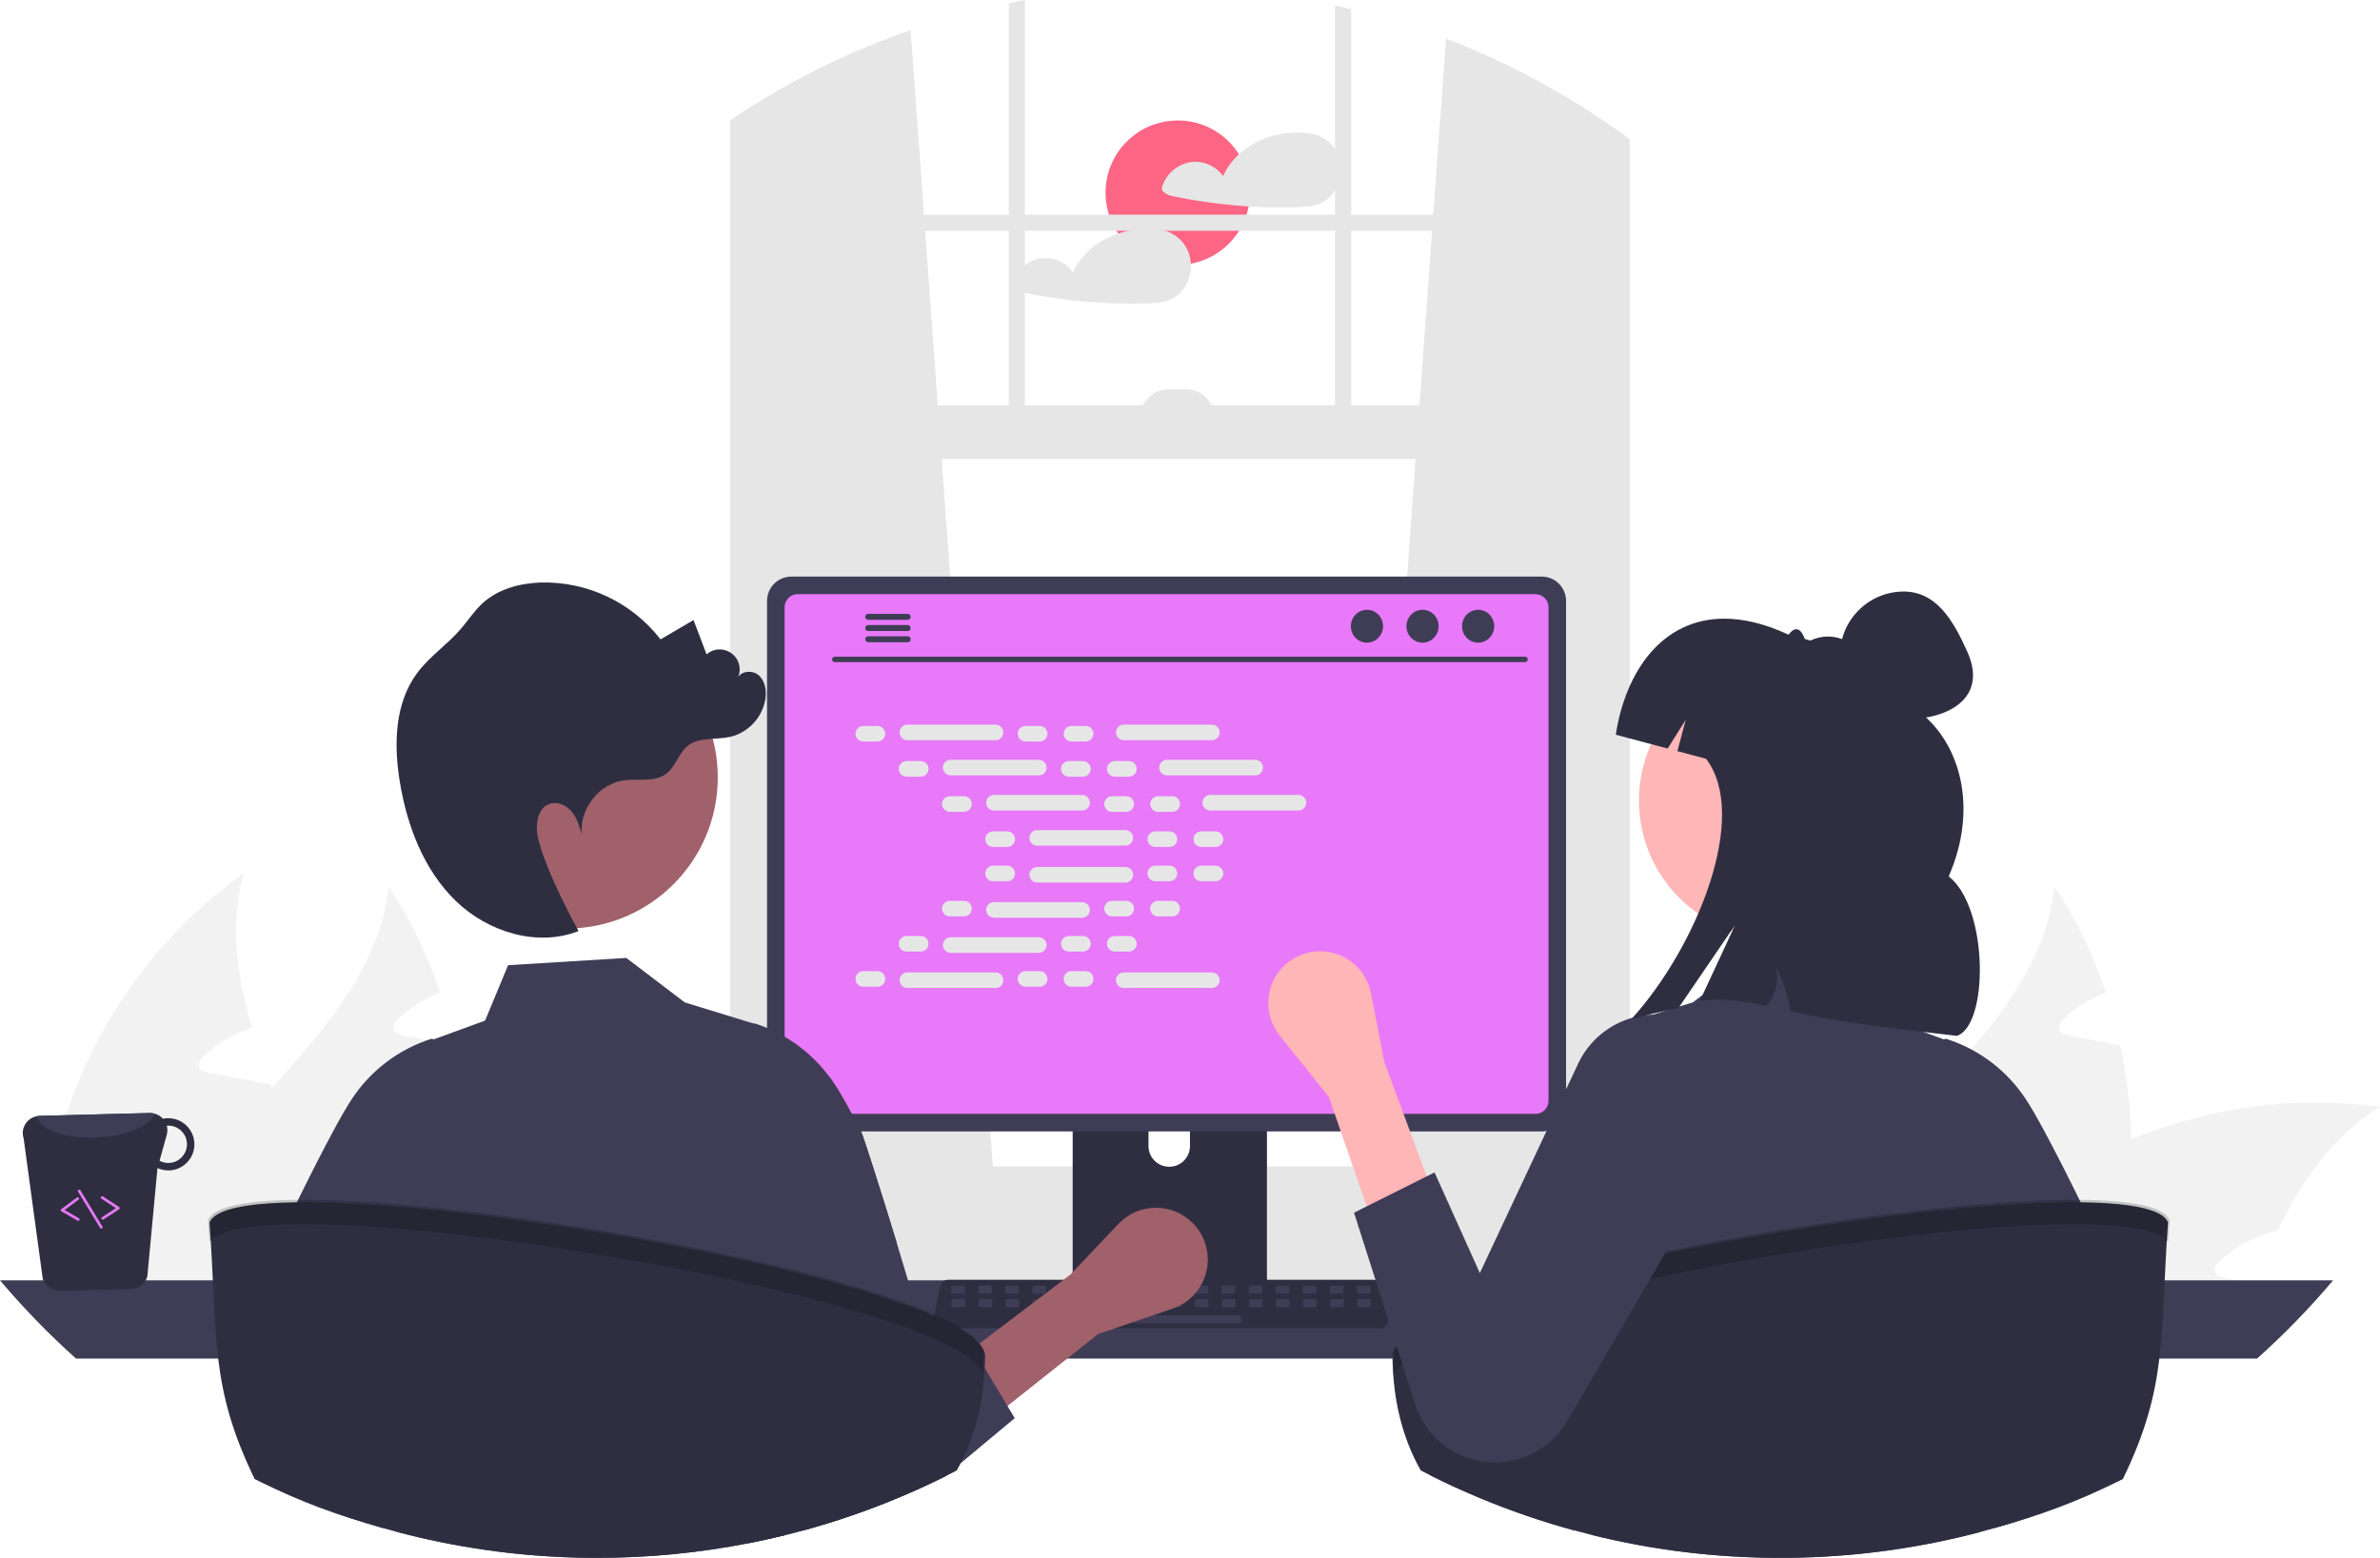
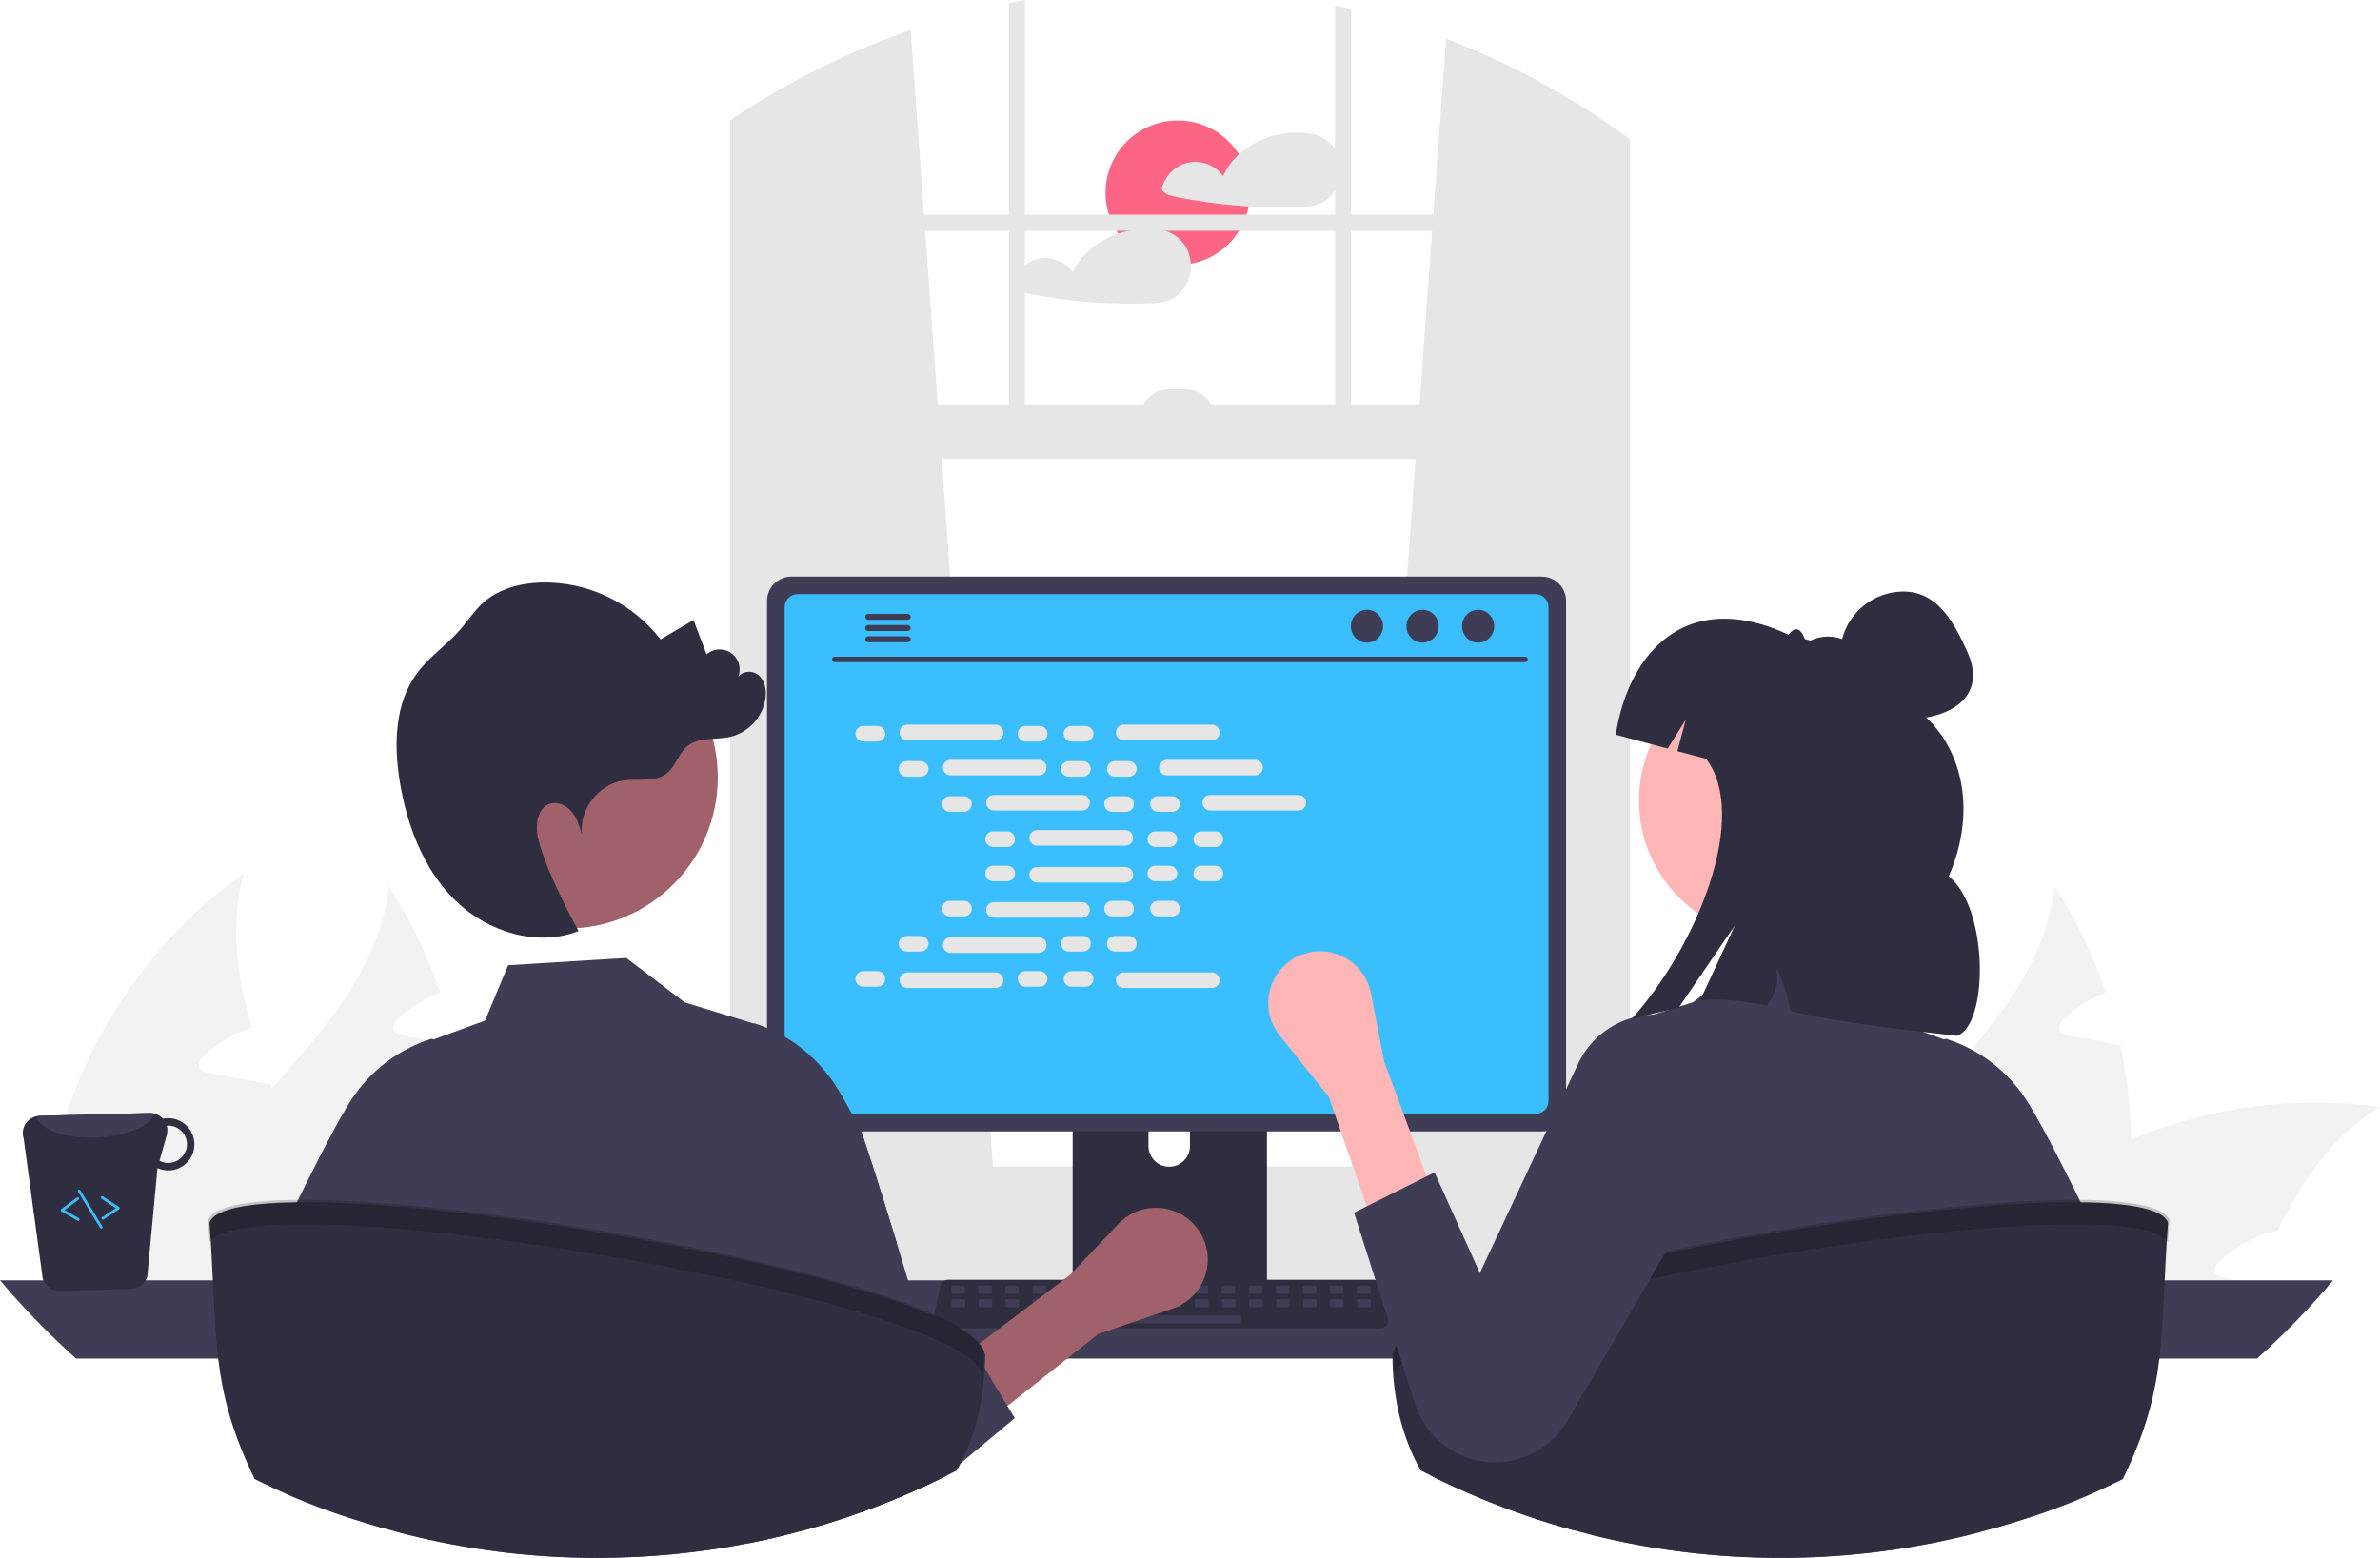
<svg xmlns="http://www.w3.org/2000/svg" data-name="Layer 1" width="880.16" height="576.272" viewBox="0 0 880.16 576.272">
  <circle cx="435.555" cy="71.266" r="26.701" fill="#fd6584" />
  <path d="M655.233,220.487a13.235,13.235,0,0,0-11.17-9.29,1.081,1.081,0,0,0-.18,0,1.418,1.418,0,0,0-.22-.05c-8.94-1.16-18.88,1.66-25.57,7.8a23.958,23.958,0,0,0-5.83,8.04,12.917,12.917,0,0,0-10.83-5.28,13.184,13.184,0,0,0-11.8,9.51,1.526,1.526,0,0,0,.69,1.69,6.673,6.673,0,0,0,2.79,1.42c2.21.47,4.44.9,6.67,1.29q6.54,1.14,13.15,1.85,4.365.465,8.75.74c6.04.38,12.11.47,18.16.28,3-.1,5.88-.2,8.62-1.52a12.798,12.798,0,0,0,4.95-4.31A14.548,14.548,0,0,0,655.233,220.487Z" transform="translate(-159.9199 -161.8639)" fill="#e6e6e6" />
  <path d="M600.303,259.387a13.652,13.652,0,0,0-.56-3.3,13.26,13.26,0,0,0-11.18-9.29.965.965,0,0,0-.17,0,1.887,1.887,0,0,0-.23-.05,33.194,33.194,0,0,0-14.69,1.51c-7.26,2.43-13.63,7.33-16.7,14.33a12.922,12.922,0,0,0-10.84-5.28,13.183,13.183,0,0,0-11.8,9.51,1.555,1.555,0,0,0,.69,1.69,6.733,6.733,0,0,0,2.79,1.42c2.22.47,4.44.9,6.68,1.29q6.54,1.14,13.14,1.85a195.164,195.164,0,0,0,26.92,1.02c2.99-.1,5.88-.2,8.62-1.52a12.77,12.77,0,0,0,4.94-4.31A14.265,14.265,0,0,0,600.303,259.387Z" transform="translate(-159.9199 -161.8639)" fill="#e6e6e6" />
  <path d="M948.052,583.375a171.855,171.855,0,0,1-7.443,53.773c-.186.633-.41,1.265-.633,1.898H830.422a98.322,98.322,0,0,1,7.406-22.328c9.117-19.351,24.002-35.911,38.701-52.359,20.244-22.663,40.004-45.139,43.13-74.612a169.258,169.258,0,0,1,19.053,39.334,46.231,46.231,0,0,0-15.294,9.378c-1.228,1.154-2.531,2.828-1.898,4.428.595,1.34,2.233,1.786,3.684,2.084,3.498.67,6.996,1.34,10.494,1.972,2.754.558,5.545,1.079,8.336,1.6A182.729,182.729,0,0,1,948.052,583.375Z" transform="translate(-159.9199 -161.8639)" fill="#f2f2f2" />
  <path d="M1040.08,571.318c-17.565,10.68-28.729,27.203-37.846,45.697a46.743,46.743,0,0,0-21.249,11.164c-1.265,1.154-2.568,2.828-1.898,4.428.558,1.34,2.233,1.786,3.684,2.084,3.461.67,6.996,1.34,10.457,1.972-.335.782-.67,1.6-1.005,2.382H876.12A164.174,164.174,0,0,1,893.573,619.1c1.377-1.377,2.791-2.679,4.242-4.019a173.653,173.653,0,0,1,50.238-31.706A176.734,176.734,0,0,1,1040.08,571.318Z" transform="translate(-159.9199 -161.8639)" fill="#f2f2f2" />
  <path d="M895.47,639.046H792.093a167.932,167.932,0,0,1,.149-24.858c4.131-51.094,31.929-99.768,73.868-129.241-5.359,19.09-2.605,38.069,2.977,57.122-.781.261-1.563.484-2.27.781a46.236,46.236,0,0,0-15.294,9.378c-1.228,1.154-2.53,2.828-1.898,4.428.558,1.34,2.233,1.786,3.684,2.084,3.498.67,6.996,1.34,10.457,1.972,2.791.558,5.582,1.079,8.373,1.637,1.302.223,2.605.484,3.907.744.186.447.298.856.484,1.265,6.55,18.048,13.694,36.245,17.044,54.74a127.778,127.778,0,0,1,1.712,14.029C895.396,635.102,895.47,637.074,895.47,639.046Z" transform="translate(-159.9199 -161.8639)" fill="#f2f2f2" />
  <path d="M332.052,583.375a171.855,171.855,0,0,1-7.443,53.773c-.186.633-.41,1.265-.633,1.898H214.422a98.322,98.322,0,0,1,7.406-22.328c9.117-19.351,24.002-35.911,38.701-52.359,20.244-22.663,40.004-45.139,43.13-74.612a169.258,169.258,0,0,1,19.053,39.334,46.231,46.231,0,0,0-15.294,9.378c-1.228,1.154-2.531,2.828-1.898,4.428.595,1.34,2.233,1.786,3.684,2.084,3.498.67,6.996,1.34,10.494,1.972,2.754.558,5.545,1.079,8.336,1.6A182.729,182.729,0,0,1,332.052,583.375Z" transform="translate(-159.9199 -161.8639)" fill="#f2f2f2" />
  <path d="M424.08,571.318c-17.565,10.68-28.729,27.203-37.846,45.697a46.743,46.743,0,0,0-21.249,11.164c-1.265,1.154-2.568,2.828-1.898,4.428.558,1.34,2.233,1.786,3.684,2.084,3.461.67,6.996,1.34,10.457,1.972-.335.782-.67,1.6-1.005,2.382H260.12A164.174,164.174,0,0,1,277.573,619.1c1.377-1.377,2.791-2.679,4.242-4.019a173.653,173.653,0,0,1,50.238-31.706A176.734,176.734,0,0,1,424.08,571.318Z" transform="translate(-159.9199 -161.8639)" fill="#f2f2f2" />
  <path d="M279.47,639.046H176.093a167.932,167.932,0,0,1,.149-24.858c4.131-51.094,31.929-99.768,73.868-129.241-5.359,19.09-2.605,38.069,2.977,57.122-.781.261-1.563.484-2.27.781a46.236,46.236,0,0,0-15.294,9.378c-1.228,1.154-2.53,2.828-1.898,4.428.558,1.34,2.233,1.786,3.684,2.084,3.498.67,6.996,1.34,10.457,1.972,2.791.558,5.582,1.079,8.373,1.637,1.302.223,2.605.484,3.907.744.186.447.298.856.484,1.265,6.55,18.048,13.694,36.245,17.044,54.74a127.778,127.778,0,0,1,1.712,14.029C279.396,635.102,279.47,637.074,279.47,639.046Z" transform="translate(-159.9199 -161.8639)" fill="#f2f2f2" />
  <path d="M664.33,595.644l92.37,8.2.99.09v-394.14q-.495-.345-.99-.69a288.323,288.323,0,0,0-62.01-32.94l-4.72,65.1-.43,5.96-4.67,64.56-1.44,19.86-18.93,261.7Z" transform="translate(-159.9199 -161.8639)" fill="#e6e6e6" />
  <path d="M435.9,202.454c-.66.42-1.32.84-1.98,1.28v400.2l1.98-.18,91.37-8.11-.17-2.3-18.93-261.7-1.44-19.86-4.67-64.56-.43-5.96-4.95-68.27A287.687,287.687,0,0,0,435.9,202.454Z" transform="translate(-159.9199 -161.8639)" fill="#e6e6e6" />
  <path d="M433.92,203.734c-1.33.86-2.66,1.74-3.97,2.63v403.03c0,10.07,5.97,18.51,13.95,20.66a15.249,15.249,0,0,0,4,.53h296.8a15.118,15.118,0,0,0,3.99-.53,17.06,17.06,0,0,0,7.78-4.66,22.919,22.919,0,0,0,6.18-16v-396.02c-1.64-1.21-3.29-2.41-4.96-3.58q-.495-.345-.99-.69v400.29a16.108,16.108,0,0,1-.46,3.85c-1.41,5.95-6.06,10.31-11.54,10.31h-296.8c-6.62,0-12-6.35-12-14.16v-406.94C435.24,202.874,434.58,203.294,433.92,203.734Z" transform="translate(-159.9199 -161.8639)" fill="#e6e6e6" />
  <rect x="273.003" y="79.404" width="326.752" height="5.959" fill="#e6e6e6" />
  <path d="M659.6,165.254c-1.98-.49-3.96-.95-5.96-1.38v161.81h5.96Z" transform="translate(-159.9199 -161.8639)" fill="#e6e6e6" />
  <path d="M538.96,161.864c-1.99.37-3.98.75-5.96,1.16v162.66h5.96Z" transform="translate(-159.9199 -161.8639)" fill="#e6e6e6" />
  <path d="M368.86,620.154a26.711,26.711,0,0,0,1.93,9.98,25.54,25.54,0,0,0,1.75,3.56,27.096,27.096,0,0,0,3.02,4.18,26.76,26.76,0,0,0,20.12,9.11h391.31a26.82,26.82,0,0,0,0-53.64h-391.31A26.846,26.846,0,0,0,368.86,620.154Z" transform="translate(-159.9199 -161.8639)" fill="#e6e6e6" />
  <rect x="432.923" y="311.783" width="324.766" height="19.863" transform="translate(1030.691 481.5651) rotate(-180)" fill="#e6e6e6" />
  <path d="M581.401,305.824h27.809a0,0,0,0,1,0,0v0A10.925,10.925,0,0,1,598.285,316.749h-5.959a10.925,10.925,0,0,1-10.925-10.925v0A0,0,0,0,1,581.401,305.824Z" transform="translate(1030.691 460.7086) rotate(-180)" fill="#e6e6e6" />
  <path d="M159.92,635.474a289.004,289.004,0,0,0,28.12,28.95h806.58a289.004,289.004,0,0,0,28.12-28.95Z" transform="translate(-159.9199 -161.8639)" fill="#3f3d56" />
  <path d="M556.61,538.664v102.56h71.85v-102.56a3.448,3.448,0,0,0-2.43-3.3,3.175,3.175,0,0,0-1.03-.16H560.08A3.463,3.463,0,0,0,556.61,538.664Zm28.04,35.24a7.67,7.67,0,0,1,15.34,0v11.9a7.67,7.67,0,0,1-15.34,0Z" transform="translate(-159.9199 -161.8639)" fill="#2f2e41" />
  <path d="M556.39,637.944v9.89a1.946,1.946,0,0,0,1.93,1.94h68.43a1.94,1.94,0,0,0,1.93-1.94v-9.89Z" transform="translate(-159.9199 -161.8639)" fill="#3f3d56" />
  <path d="M443.58,384.144v187.26a9.007,9.007,0,0,0,9,9h277.5a9.007,9.007,0,0,0,9-9V384.144a9.011,9.011,0,0,0-9-8.99h-277.5A9.012,9.012,0,0,0,443.58,384.144Z" transform="translate(-159.9199 -161.8639)" fill="#3f3d56" />
-   <path d="M450.09,386.474v182.62a4.818,4.818,0,0,0,4.81,4.81h272.87a4.818,4.818,0,0,0,4.81-4.81v-182.62a4.82,4.82,0,0,0-4.81-4.82h-272.87A4.821,4.821,0,0,0,450.09,386.474Z" transform="translate(-159.9199 -161.8639)" fill="#e879f9" />
+   <path d="M450.09,386.474v182.62a4.818,4.818,0,0,0,4.81,4.81h272.87a4.818,4.818,0,0,0,4.81-4.81v-182.62a4.82,4.82,0,0,0-4.81-4.82h-272.87A4.821,4.821,0,0,0,450.09,386.474Z" transform="translate(-159.9199 -161.8639)" fill="#3abefe" />
  <path d="M505.73,652.104a2.948,2.948,0,0,0,2.32,1.11H670.39a2.987,2.987,0,0,0,2.92-3.6l-2.52-11.97a2.993,2.993,0,0,0-1.86-2.17,2.895,2.895,0,0,0-1.06-.2h-157.31a2.894,2.894,0,0,0-1.06.2,2.992,2.992,0,0,0-1.86,2.17l-2.52,11.97A2.985,2.985,0,0,0,505.73,652.104Z" transform="translate(-159.9199 -161.8639)" fill="#2f2e41" />
  <rect x="661.717" y="637.43" width="5" height="3" rx="0.488" transform="translate(1168.514 1115.995) rotate(-180)" fill="#3f3d56" />
  <rect x="651.717" y="637.43" width="5" height="3" rx="0.488" transform="translate(1148.514 1115.995) rotate(-180)" fill="#3f3d56" />
  <rect x="641.717" y="637.43" width="5" height="3" rx="0.488" transform="translate(1128.514 1115.995) rotate(-180)" fill="#3f3d56" />
  <rect x="631.717" y="637.43" width="5" height="3" rx="0.488" transform="translate(1108.514 1115.995) rotate(-180)" fill="#3f3d56" />
  <rect x="621.717" y="637.43" width="5" height="3" rx="0.488" transform="translate(1088.514 1115.995) rotate(-180)" fill="#3f3d56" />
  <rect x="611.717" y="637.43" width="5" height="3" rx="0.488" transform="translate(1068.514 1115.995) rotate(-180)" fill="#3f3d56" />
  <rect x="601.717" y="637.43" width="5" height="3" rx="0.488" transform="translate(1048.514 1115.995) rotate(-180)" fill="#3f3d56" />
  <rect x="591.717" y="637.43" width="5" height="3" rx="0.488" transform="translate(1028.514 1115.995) rotate(-180)" fill="#3f3d56" />
  <rect x="581.717" y="637.43" width="5" height="3" rx="0.488" transform="translate(1008.514 1115.995) rotate(-180)" fill="#3f3d56" />
  <rect x="571.717" y="637.43" width="5" height="3" rx="0.488" transform="translate(988.5139 1115.995) rotate(-180)" fill="#3f3d56" />
  <rect x="561.717" y="637.43" width="5" height="3" rx="0.488" transform="translate(968.5139 1115.995) rotate(-180)" fill="#3f3d56" />
  <rect x="551.717" y="637.43" width="5" height="3" rx="0.488" transform="translate(948.5139 1115.995) rotate(-180)" fill="#3f3d56" />
  <rect x="541.717" y="637.43" width="5" height="3" rx="0.488" transform="translate(928.5139 1115.995) rotate(-180)" fill="#3f3d56" />
  <rect x="531.717" y="637.43" width="5" height="3" rx="0.488" transform="translate(908.5139 1115.995) rotate(-180)" fill="#3f3d56" />
  <rect x="521.717" y="637.43" width="5" height="3" rx="0.488" transform="translate(888.5139 1115.995) rotate(-180)" fill="#3f3d56" />
  <rect x="511.717" y="637.43" width="5" height="3" rx="0.488" transform="translate(868.5139 1115.995) rotate(-180)" fill="#3f3d56" />
  <rect x="661.835" y="642.43" width="5" height="3" rx="0.488" transform="translate(1168.75 1125.995) rotate(-180)" fill="#3f3d56" />
  <rect x="651.835" y="642.43" width="5" height="3" rx="0.488" transform="translate(1148.75 1125.995) rotate(-180)" fill="#3f3d56" />
  <rect x="641.835" y="642.43" width="5" height="3" rx="0.488" transform="translate(1128.75 1125.995) rotate(-180)" fill="#3f3d56" />
  <rect x="631.835" y="642.43" width="5" height="3" rx="0.488" transform="translate(1108.75 1125.995) rotate(-180)" fill="#3f3d56" />
  <rect x="621.835" y="642.43" width="5" height="3" rx="0.488" transform="translate(1088.75 1125.995) rotate(-180)" fill="#3f3d56" />
  <rect x="611.835" y="642.43" width="5" height="3" rx="0.488" transform="translate(1068.75 1125.995) rotate(-180)" fill="#3f3d56" />
  <rect x="601.835" y="642.43" width="5" height="3" rx="0.488" transform="translate(1048.75 1125.995) rotate(-180)" fill="#3f3d56" />
  <rect x="591.835" y="642.43" width="5" height="3" rx="0.488" transform="translate(1028.75 1125.995) rotate(-180)" fill="#3f3d56" />
  <rect x="581.835" y="642.43" width="5" height="3" rx="0.488" transform="translate(1008.75 1125.995) rotate(-180)" fill="#3f3d56" />
  <rect x="571.835" y="642.43" width="5" height="3" rx="0.488" transform="translate(988.7503 1125.995) rotate(-180)" fill="#3f3d56" />
  <rect x="561.835" y="642.43" width="5" height="3" rx="0.488" transform="translate(968.7503 1125.995) rotate(-180)" fill="#3f3d56" />
  <rect x="551.835" y="642.43" width="5" height="3" rx="0.488" transform="translate(948.7503 1125.995) rotate(-180)" fill="#3f3d56" />
  <rect x="541.835" y="642.43" width="5" height="3" rx="0.488" transform="translate(928.7503 1125.995) rotate(-180)" fill="#3f3d56" />
  <rect x="531.835" y="642.43" width="5" height="3" rx="0.488" transform="translate(908.7503 1125.995) rotate(-180)" fill="#3f3d56" />
  <rect x="521.835" y="642.43" width="5" height="3" rx="0.488" transform="translate(888.7503 1125.995) rotate(-180)" fill="#3f3d56" />
  <rect x="511.835" y="642.43" width="5" height="3" rx="0.488" transform="translate(868.7503 1125.995) rotate(-180)" fill="#3f3d56" />
  <rect x="578.835" y="648.43" width="40" height="3" rx="0.488" transform="translate(1037.75 1137.995) rotate(-180)" fill="#3f3d56" />
  <path d="M468.612,406.811H723.935a1.016,1.016,0,0,0,0-2.031H468.612a1.016,1.016,0,0,0,0,2.031Z" transform="translate(-159.9199 -161.8639)" fill="#3f3d56" />
  <ellipse cx="546.635" cy="231.649" rx="5.95" ry="6.083" fill="#3f3d56" />
  <ellipse cx="526.079" cy="231.649" rx="5.95" ry="6.083" fill="#3f3d56" />
  <ellipse cx="505.523" cy="231.649" rx="5.95" ry="6.083" fill="#3f3d56" />
  <path d="M479.9,390.044a1.095,1.095,0,0,0,1.09,1.1h14.6a1.105,1.105,0,0,0,0-2.21h-14.6A1.103,1.103,0,0,0,479.9,390.044Z" transform="translate(-159.9199 -161.8639)" fill="#3f3d56" />
  <path d="M479.9,394.194a1.095,1.095,0,0,0,1.09,1.1h14.6a1.105,1.105,0,0,0,0-2.21h-14.6A1.103,1.103,0,0,0,479.9,394.194Z" transform="translate(-159.9199 -161.8639)" fill="#3f3d56" />
  <path d="M479.9,398.334a1.103,1.103,0,0,0,1.09,1.11h14.6a1.105,1.105,0,0,0,0-2.21h-14.6A1.095,1.095,0,0,0,479.9,398.334Z" transform="translate(-159.9199 -161.8639)" fill="#3f3d56" />
  <rect x="316.366" y="268.543" width="11.006" height="5.76" rx="2.88" fill="#e6e6e6" />
  <rect x="376.366" y="268.543" width="11.006" height="5.76" rx="2.88" fill="#e6e6e6" />
  <rect x="393.366" y="268.543" width="11.006" height="5.76" rx="2.88" fill="#e6e6e6" />
  <rect x="332.686" y="268.063" width="38.366" height="5.76" rx="2.88" fill="#e6e6e6" />
  <rect x="412.686" y="268.063" width="38.366" height="5.76" rx="2.88" fill="#e6e6e6" />
  <rect x="332.366" y="281.543" width="11.006" height="5.76" rx="2.88" fill="#e6e6e6" />
  <rect x="392.366" y="281.543" width="11.006" height="5.76" rx="2.88" fill="#e6e6e6" />
  <rect x="409.366" y="281.543" width="11.006" height="5.76" rx="2.88" fill="#e6e6e6" />
  <rect x="348.686" y="281.063" width="38.366" height="5.76" rx="2.88" fill="#e6e6e6" />
  <rect x="428.686" y="281.063" width="38.366" height="5.76" rx="2.88" fill="#e6e6e6" />
  <rect x="348.366" y="294.543" width="11.006" height="5.76" rx="2.88" fill="#e6e6e6" />
  <rect x="408.366" y="294.543" width="11.006" height="5.76" rx="2.88" fill="#e6e6e6" />
  <rect x="425.366" y="294.543" width="11.006" height="5.76" rx="2.88" fill="#e6e6e6" />
  <rect x="364.686" y="294.063" width="38.366" height="5.76" rx="2.88" fill="#e6e6e6" />
  <rect x="444.686" y="294.063" width="38.366" height="5.76" rx="2.88" fill="#e6e6e6" />
  <rect x="364.366" y="307.543" width="11.006" height="5.76" rx="2.88" fill="#e6e6e6" />
  <rect x="424.366" y="307.543" width="11.006" height="5.76" rx="2.88" fill="#e6e6e6" />
  <rect x="441.366" y="307.543" width="11.006" height="5.76" rx="2.88" fill="#e6e6e6" />
  <rect x="380.686" y="307.063" width="38.366" height="5.76" rx="2.88" fill="#e6e6e6" />
  <rect x="376.366" y="359.237" width="11.006" height="5.76" rx="2.88" fill="#e6e6e6" />
  <rect x="393.366" y="359.237" width="11.006" height="5.76" rx="2.88" fill="#e6e6e6" />
  <rect x="412.686" y="359.717" width="38.366" height="5.76" rx="2.88" fill="#e6e6e6" />
  <rect x="316.366" y="359.237" width="11.006" height="5.76" rx="2.88" fill="#e6e6e6" />
  <rect x="332.686" y="359.717" width="38.366" height="5.76" rx="2.88" fill="#e6e6e6" />
  <rect x="332.366" y="346.237" width="11.006" height="5.76" rx="2.88" fill="#e6e6e6" />
  <rect x="392.366" y="346.237" width="11.006" height="5.76" rx="2.88" fill="#e6e6e6" />
  <rect x="409.366" y="346.237" width="11.006" height="5.76" rx="2.88" fill="#e6e6e6" />
  <rect x="348.686" y="346.717" width="38.366" height="5.76" rx="2.88" fill="#e6e6e6" />
  <rect x="348.366" y="333.237" width="11.006" height="5.76" rx="2.88" fill="#e6e6e6" />
  <rect x="408.366" y="333.237" width="11.006" height="5.76" rx="2.88" fill="#e6e6e6" />
  <rect x="425.366" y="333.237" width="11.006" height="5.76" rx="2.88" fill="#e6e6e6" />
  <rect x="364.686" y="333.717" width="38.366" height="5.76" rx="2.88" fill="#e6e6e6" />
  <rect x="364.366" y="320.237" width="11.006" height="5.76" rx="2.88" fill="#e6e6e6" />
  <rect x="424.366" y="320.237" width="11.006" height="5.76" rx="2.88" fill="#e6e6e6" />
  <rect x="441.366" y="320.237" width="11.006" height="5.76" rx="2.88" fill="#e6e6e6" />
  <rect x="380.686" y="320.717" width="38.366" height="5.76" rx="2.88" fill="#e6e6e6" />
  <path d="M509.832,707.816c-.22.11-.44.22-.66.32q-2.085,1.035-4.2,2.04-6.33,3.015-12.82,5.73a285.483,285.483,0,0,1-34.97,12.03c-2-12.47-3.94-41.88-5.8-63.51-.35-4.07-.7-7.86-1.05-11.21a97.155,97.155,0,0,0-1.89-13.08,4.359,4.359,0,0,0-.39-.97c.19,1.73.39,6.89.58,14.05.1,3.35.19,7.14.29,11.21.47,20.82.96,49.15,1.45,65.28-1.39.34-2.79.68-4.19,1-.88.21-1.77.41-2.66.6-1.08.24-2.16.48-3.24.7q-1.695.36-3.39.69a290.072,290.072,0,0,1-56.06,5.44c-1.25,0-2.49-.01-3.74-.02-.38,0-.76-.01-1.15-.02-1.1-.02-2.24-.04-3.4-.07a288.591,288.591,0,0,1-65.84-9.49l.87-64.11.15-11.21.06-4.25a15.182,15.182,0,0,0-.88,4.25c-.35,2.73-.71,6.6-1.07,11.21-1.37,17.76-2.78,46.41-4.24,62.71-17.29-4.92-29.93-9.41-45.73-17.31-.61-.3-1.23-.61-1.84-.92.11-.77.23-1.54.34-2.33,1.79-12.44-.32-28.63,1.66-42.15,1.51-10.43,3.07-20.45,4.64-28.95,1.9-10.23,3.83-18.27,5.74-22.18,2.2-4.51,4.4-8.95,6.53-13.2q1.38-2.745,2.71-5.39c.48-.95.96-1.89,1.43-2.81,2.14-4.19,4.16-8.06,6.01-11.49,1.3-2.41,2.5-4.59,3.6-6.5,1.29-2.25,2.43-4.11,3.37-5.52a55.306,55.306,0,0,1,29.28-22.21l.3-.08.29.12.33.15,19.06-6.97,8.51-20.49,43.71-2.69,7.06,5.37,3.61,2.75,3.85,2.93,7.08,5.39,2.01.62,2.99.92,20.45,6.28.21-.09.3.08a55.168,55.168,0,0,1,27.36,19.5c.68.88,1.31,1.79,1.92,2.71,1.66,2.46,3.9,6.35,6.54,11.23,1.09,2.01,2.24,4.19,3.45,6.5.73,1.39,7.03,21.05,13.16,41.13,5.73,18.8,11.31,37.97,12.04,42.89.13.91.27,1.83.4,2.74.83,5.69,1.65,11.42,2.44,17.01,1.17,8.29,2.31,16.29,3.4,23.44C509.812,707.686,509.822,707.746,509.832,707.816Z" transform="translate(-159.9199 -161.8639)" fill="#3f3d56" />
  <polygon points="303.59 473.566 295.093 440.774 287.59 469.07 303.59 473.566" opacity="0.2" />
  <path d="M175.749,635.05a6.416,6.416,0,0,0,6.183,4.331l26.492-.682a6.328,6.328,0,0,0,5.981-4.657l3.749-40.087a9.794,9.794,0,0,0,4.238.871,9.661,9.661,0,0,0-.485-19.317,8.184,8.184,0,0,0-1.736.181,6.548,6.548,0,0,0-4.874-2.103l-40.751,1.052a5.854,5.854,0,0,0-1.005.125,6.365,6.365,0,0,0-4.873,8.265Zm43.173-43.817,2.668-9.553a6.506,6.506,0,0,0,.02-3.375c.129-0.0.244-.062.373-.062a6.91,6.91,0,0,1,.324,13.817A6.505,6.505,0,0,1,218.923,591.233Z" transform="translate(-159.9199 -161.8639)" fill="#2f2e41" />
  <path d="M173.541,574.763c.868,4.964,10.629,8.454,22.366,7.847,10.793-.497,19.617-4.287,21.234-8.779a6.025,6.025,0,0,0-1.844-.246l-40.751,1.052A5.854,5.854,0,0,0,173.541,574.763Z" transform="translate(-159.9199 -161.8639)" fill="#3f3d56" />
-   <path d="M198.058,613.021a.497.497,0,0,0,.151-.066l5.753-3.766a.499.499,0,0,0,0-.836l-5.98-3.917a.5.5,0,1,0-.548.836l5.341,3.498-5.114,3.348a.5.5,0,0,0,.396.903Z" transform="translate(-159.9199 -161.8639)" fill="#e879f9" />
-   <path d="M188.971,613.44a.5.5,0,0,0,.126-.918l-5.303-3.04,5.126-3.807a.5.5,0,1,0-.596-.802l-5.739,4.263a.5.5,0,0,0,.049.835l5.965,3.42A.5.5,0,0,0,188.971,613.44Z" transform="translate(-159.9199 -161.8639)" fill="#e879f9" />
-   <path d="M197.486,616.321a.482.482,0,0,0,.137-.058.5.5,0,0,0,.168-.687l-8.155-13.408a.5.5,0,0,0-.854.521L196.936,616.097A.5.5,0,0,0,197.486,616.321Z" transform="translate(-159.9199 -161.8639)" fill="#e879f9" />
+   <path d="M198.058,613.021a.497.497,0,0,0,.151-.066l5.753-3.766a.499.499,0,0,0,0-.836l-5.98-3.917a.5.5,0,1,0-.548.836l5.341,3.498-5.114,3.348a.5.5,0,0,0,.396.903Z" transform="translate(-159.9199 -161.8639)" fill="#3abefe" />
+   <path d="M188.971,613.44a.5.5,0,0,0,.126-.918l-5.303-3.04,5.126-3.807a.5.5,0,1,0-.596-.802l-5.739,4.263a.5.5,0,0,0,.049.835l5.965,3.42A.5.5,0,0,0,188.971,613.44Z" transform="translate(-159.9199 -161.8639)" fill="#3abefe" />
+   <path d="M197.486,616.321a.482.482,0,0,0,.137-.058.5.5,0,0,0,.168-.687l-8.155-13.408a.5.5,0,0,0-.854.521L196.936,616.097A.5.5,0,0,0,197.486,616.321Z" transform="translate(-159.9199 -161.8639)" fill="#3abefe" />
  <path d="M945.069,708.904c-.61.31-1.23.62-1.84.92-15.8,7.9-28.44,12.39-45.73,17.31-1.46-16.3-2.87-44.95-4.24-62.71-.36-4.61-.72-8.48-1.07-11.21a15.182,15.182,0,0,0-.88-4.25l.06,4.25.15,11.21.87,64.11a288.588,288.588,0,0,1-65.84,9.49c-1.16.03-2.3.05-3.4.07-.39.01-.77.02-1.15.02-1.25.01-2.49.02-3.74.02a289.271,289.271,0,0,1-69.54-8.43c.49-16.13.98-44.46,1.45-65.28.1-4.07.19-7.86.29-11.21.19-7.16.39-12.32.58-14.05a4.362,4.362,0,0,0-.39.97,97.154,97.154,0,0,0-1.89,13.08c-.35,3.35-.7,7.14-1.05,11.21-1.86,21.63-3.8,51.04-5.8,63.51a285.473,285.473,0,0,1-34.97-12.03q-9-3.75-17.68-8.09c1.1-7.2,2.25-15.27,3.43-23.64.92-6.49,1.87-13.16,2.84-19.75,1.5-10.18,52.46-120.11,64.47-123.96l.3-.08.21.09,20.45-6.28,2.99-.92,2.01-.62,7.08-5.39,3.85-2.93,3.61-2.75,7.06-5.37,43.71,2.69,8.51,20.49,19.06,6.97.33-.15.29-.12.3.08a55.306,55.306,0,0,1,29.28,22.21c.94,1.41,2.08,3.27,3.37,5.52,1.1,1.91,2.3,4.09,3.6,6.5,1.85,3.43,3.87,7.3,6.01,11.49.47.92.95,1.86,1.43,2.81q1.335,2.64,2.71,5.39c2.13,4.25,4.33,8.69,6.53,13.2,1.91,3.91,3.84,11.95,5.74,22.18,1.57,8.5,3.13,18.52,4.64,28.95,1.98,13.52-.13,29.71,1.66,42.15C944.839,707.364,944.959,708.134,945.069,708.904Z" transform="translate(-159.9199 -161.8639)" fill="#3f3d56" />
  <circle cx="656.954" cy="296.158" r="50.836" fill="#ffb6b6" />
  <polygon points="575.659 473.566 584.156 440.774 591.659 469.07 575.659 473.566" opacity="0.2" />
  <path d="M961.689,614.064c-3.04,41.88.11,60.32-16.67,94.85a286.16,286.16,0,0,1-47.52,18.22q-2.55.72-5.11,1.4a288.588,288.588,0,0,1-65.84,9.49c-1.16.03-2.3.05-3.4.07-.39.01-.77.02-1.15.02-1.25.01-2.49.02-3.74.02a289.271,289.271,0,0,1-69.54-8.43q-3.42-.84-6.81-1.77a285.473,285.473,0,0,1-34.97-12.03q-9-3.75-17.68-8.09c-1.31-.66-2.62-1.32-3.91-2-6.63-11.66-10.4-25.84-10.48-42.88C679.459,633.574,951.549,588.744,961.689,614.064Z" transform="translate(-159.9199 -161.8639)" fill="#2f2e41" />
  <path d="M961.681,621.236c.155-2.593.329-5.271.531-8.06-10.14-25.32-282.23,19.51-286.82,48.87.013,2.692.128,5.304.321,7.855C686.829,640.922,945.318,598.314,961.681,621.236Z" transform="translate(-159.9199 -161.8639)" opacity="0.2" />
  <path d="M668.102,616.039,690.436,604.872,671.825,554.622l-4.905-25.342a19.161,19.161,0,0,0-31.282-10.907h0a19.161,19.161,0,0,0-2.493,26.518l18.207,22.759Z" transform="translate(-159.9199 -161.8639)" fill="#ffb6b6" />
  <path d="M690.436,595.567l-29.778,14.889,22.599,70.809A30.977,30.977,0,0,0,705.592,701.981h0a30.977,30.977,0,0,0,33.737-14.197l59.925-102.714a31.62,31.62,0,0,0-10.196-42.982h0a31.62,31.62,0,0,0-45.296,12.765l-36.576,77.936Z" transform="translate(-159.9199 -161.8639)" fill="#3f3d56" />
  <circle cx="209.508" cy="287.552" r="55.935" fill="#a0616a" />
  <path d="M314.164,410.87C318.712,404.74,325.249,400.382,330.249,394.615c2.743-3.164,5.021-6.75,8.106-9.582,5.73-5.263,13.744-7.42,21.52-7.688a54.305,54.305,0,0,1,44.331,21.038q6.097-3.575,12.194-7.149,2.409,6.34,4.817,12.68a7.391,7.391,0,0,1,11.264,9.248c.967-2.989,5.399-3.623,7.843-1.649,2.443,1.975,3.098,5.488,2.699,8.604a17.32,17.32,0,0,1-13.065,14.326c-5.304,1.182-11.477-.06-15.723,3.332-3.404,2.72-4.431,7.672-7.904,10.301-4.28,3.24-10.329,1.742-15.65,2.458-9.308,1.253-16.678,10.773-15.56,20.098-.842-2.942-1.727-5.97-3.639-8.36-1.912-2.39-5.131-4.007-8.062-3.128-4.846,1.453-5.639,8.058-4.464,12.978,3.115,13.05,14.919,34.144,14.919,34.144-15.328,6.046-33.589.329-45.415-11.144-11.826-11.473-17.986-27.719-20.669-43.976C305.516,437.361,305.839,422.091,314.164,410.87Z" transform="translate(-159.9199 -161.8639)" fill="#2f2e41" />
  <path d="M880.582,486.046c10.642-24.398,4.613-46.85-8.36-58.76l0-.01c-5.1-11.43-11.88-20.25-19.64-22.32-3.75-2.41-7.39-5.24-11.43-6.68a14.887,14.887,0,0,0-11.68.53l-2.06-.55c-1.75-4.47-3.8-4.56-6.08-1.62-8.78-4.09-16.69-5.92-23.73-5.92-22.96,0-36.54,19.44-40.14,42.94l19.19,5.11,6.67-10.63-3.08,11.59,10.59,2.81c16.12,20.99-3.17,69.41-27.62,96.35q8.73-2.415,17.39-4.08l20.98-30.76-13,28c6.75-.99,15.36-.04,24.77,1.87,3.17-4.14,4.84-9.66,3.2-14.58a55.745,55.745,0,0,1,5.48,16.53c19.86,4.85,46.95,7.34,61.55,9.18C895.378,541.196,895.41,497.706,880.582,486.046Z" transform="translate(-159.9199 -161.8639)" fill="#2f2e41" />
  <path d="M887.505,403.054c7.795,17.453-7.933,24.96-22.341,24.748-13.019-.192-24.084-9.338-24.748-22.341a23.576,23.576,0,0,1,22.341-24.748C875.76,380.048,882.196,391.166,887.505,403.054Z" transform="translate(-159.9199 -161.8639)" fill="#2f2e41" />
  <path d="M525.902,687.173l-12.84-21.416L555.754,633.369l17.75-18.741a19.161,19.161,0,0,1,32.245,7.604h0a19.161,19.161,0,0,1-12.142,23.707l-27.583,9.416Z" transform="translate(-159.9199 -161.8639)" fill="#a0616a" />
  <path d="M535.182,686.466l-19.99,16.66-5.39,4.49-.63.52q-2.085,1.035-4.2,2.04-6.33,3.015-12.82,5.73a285.483,285.483,0,0,1-34.97,12.03q-3.39.93-6.81,1.77c-1.39.34-2.79.68-4.19,1-.88.21-1.77.41-2.66.6-1.08.24-2.16.48-3.24.7q-1.695.36-3.39.69a30.963,30.963,0,0,1-9.62-22.44c0-.27,0-.55.01-.83l3.21-82.33,1.42-36.49a31.618,31.618,0,0,1,31.69-30.78c.96,0,1.91.05,2.85.14.68.88,1.31,1.79,1.92,2.71,1.66,2.46,3.9,6.35,6.54,11.23,1.09,2.01,2.24,4.19,3.45,6.5.73,1.39,7.03,21.05,13.16,41.13l-2.7,20.97-4.88,37.8,20.02-13.14,14.1-9.26,1.67,2.79,4.35,7.26,8.4,14Z" transform="translate(-159.9199 -161.8639)" fill="#3f3d56" />
  <path d="M524.222,662.936c-.01,1.7-.05,3.37-.14,5.02a97.248,97.248,0,0,1-1.58,13.56,79.144,79.144,0,0,1-7.31,21.61c-.46.91-.95,1.81-1.45,2.69-1.29.68-2.6,1.34-3.91,2-.22.11-.44.22-.66.32q-8.355,4.155-17.02,7.77a285.483,285.483,0,0,1-34.97,12.03q-3.39.93-6.81,1.77-6.675,1.65-13.48,2.99a290.072,290.072,0,0,1-56.06,5.44c-1.25,0-2.49-.01-3.74-.02-.38,0-.76-.01-1.15-.02-1.1-.02-2.24-.04-3.4-.07a288.591,288.591,0,0,1-65.84-9.49q-2.565-.675-5.11-1.4a286.165,286.165,0,0,1-47.52-18.22c-16.78-34.53-13.63-52.97-16.67-94.85,6.24-15.59,111.81-4.58,193.09,13.03,22.06,4.78,42.32,10.05,58.33,15.41,16.54,5.53,28.53,11.15,33.23,16.43A7.937,7.937,0,0,1,524.222,662.936Z" transform="translate(-159.9199 -161.8639)" fill="#2f2e41" />
  <path d="M237.408,621.236c-.155-2.593-.329-5.271-.531-8.06,10.14-25.32,282.23,19.51,286.82,48.87-.013,2.692-.128,5.304-.321,7.855C512.26,640.922,253.77,598.314,237.408,621.236Z" transform="translate(-159.9199 -161.8639)" opacity="0.2" />
</svg>
